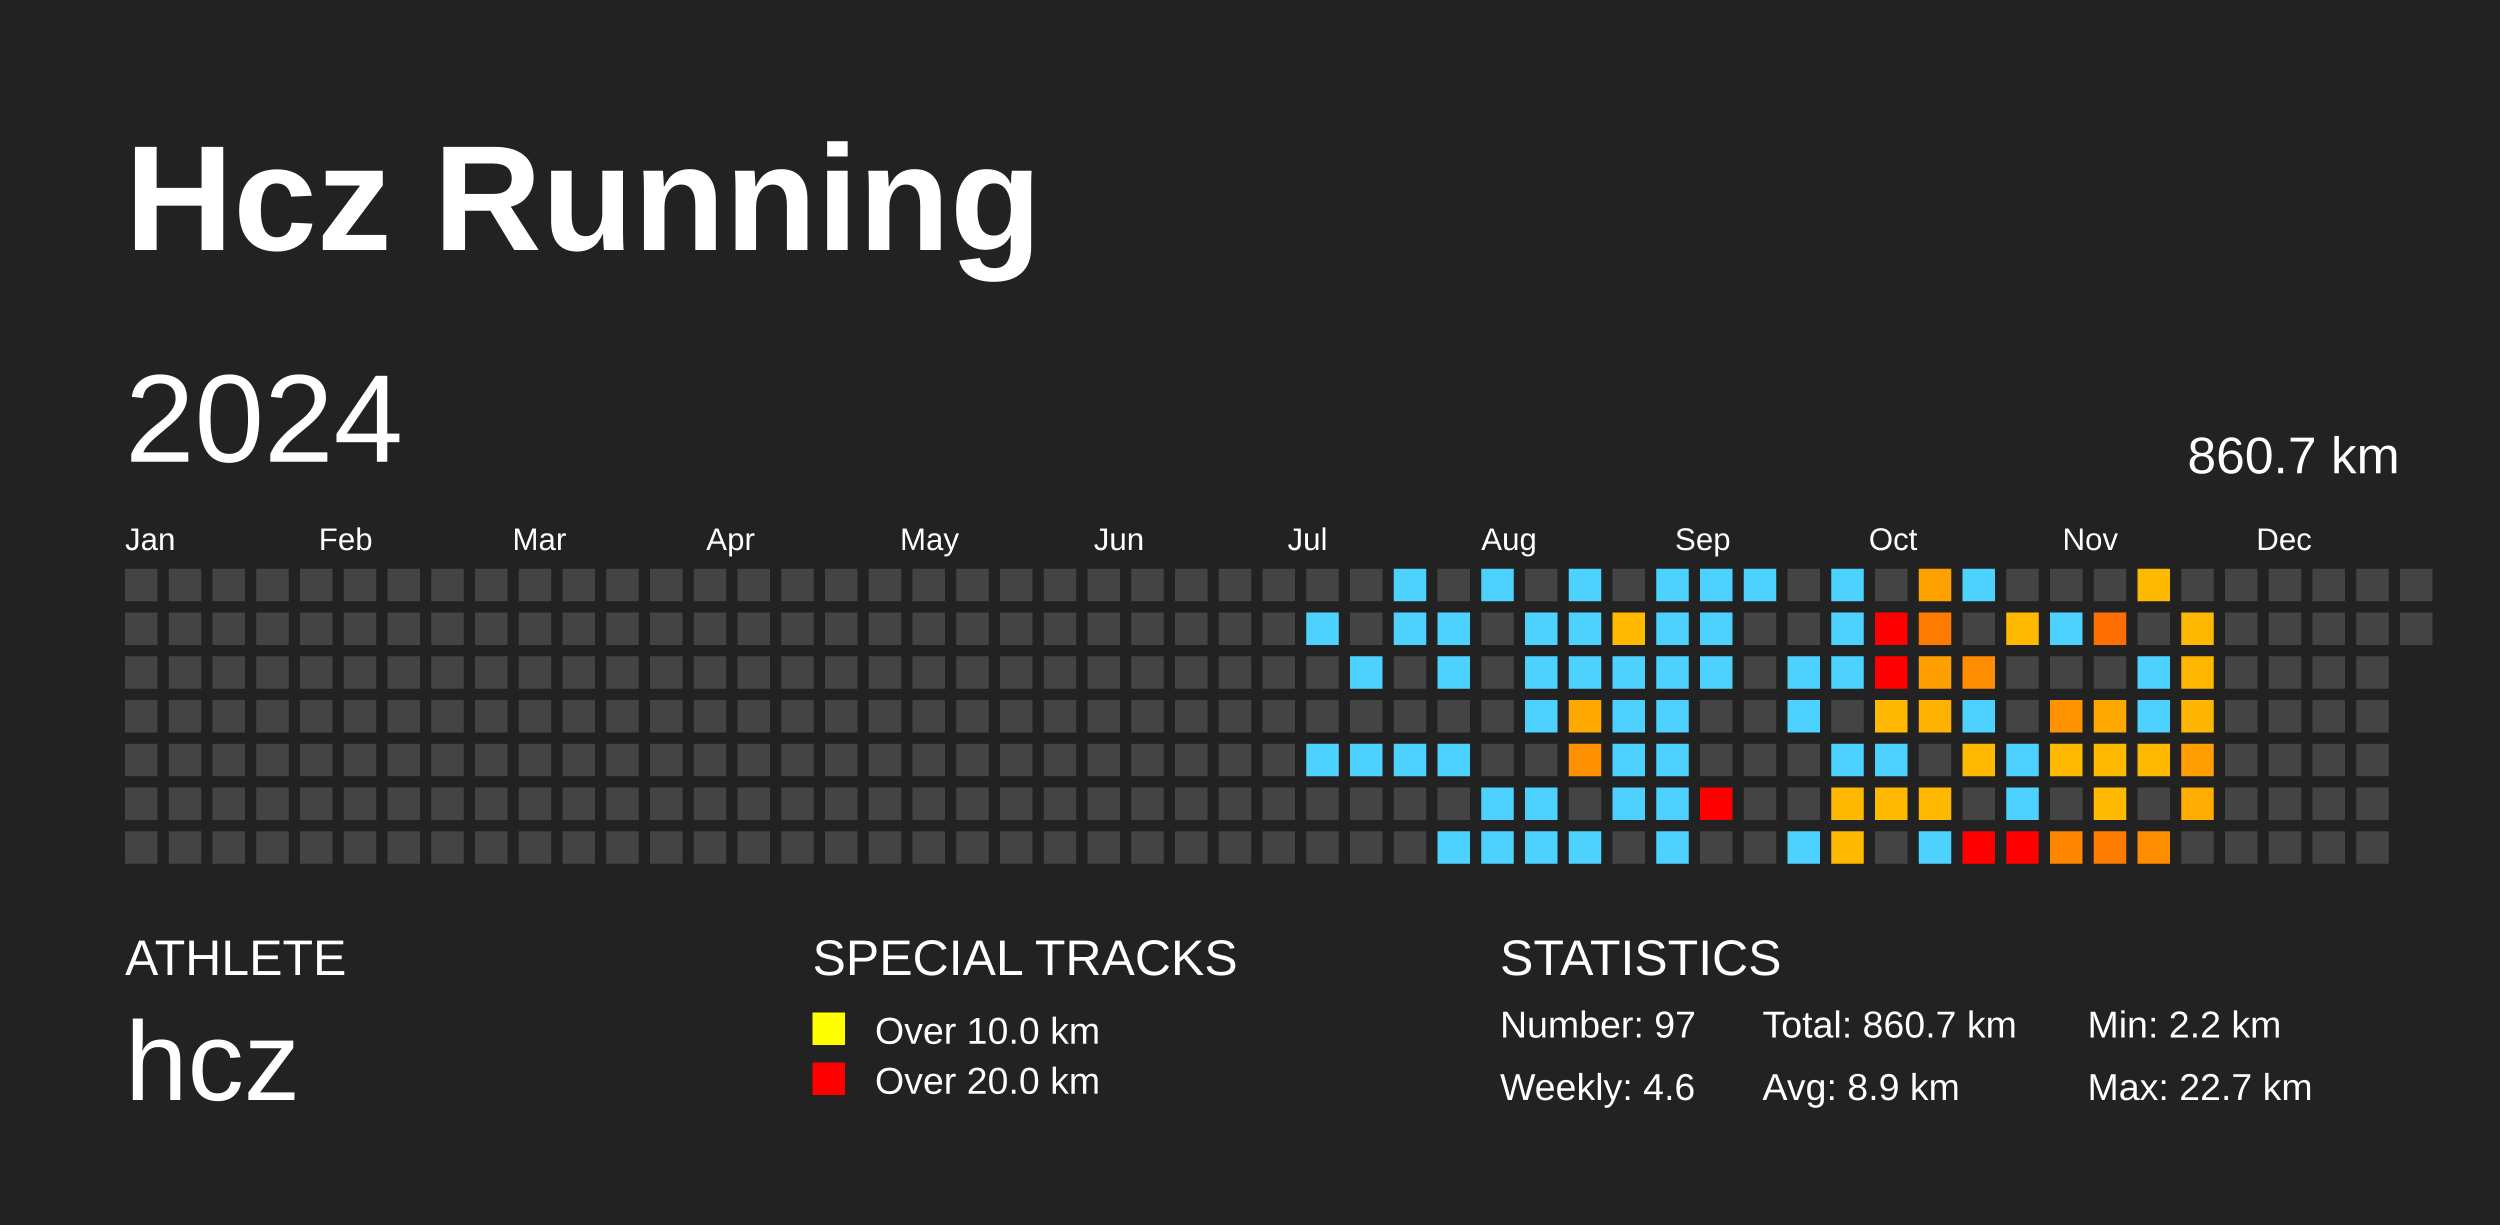
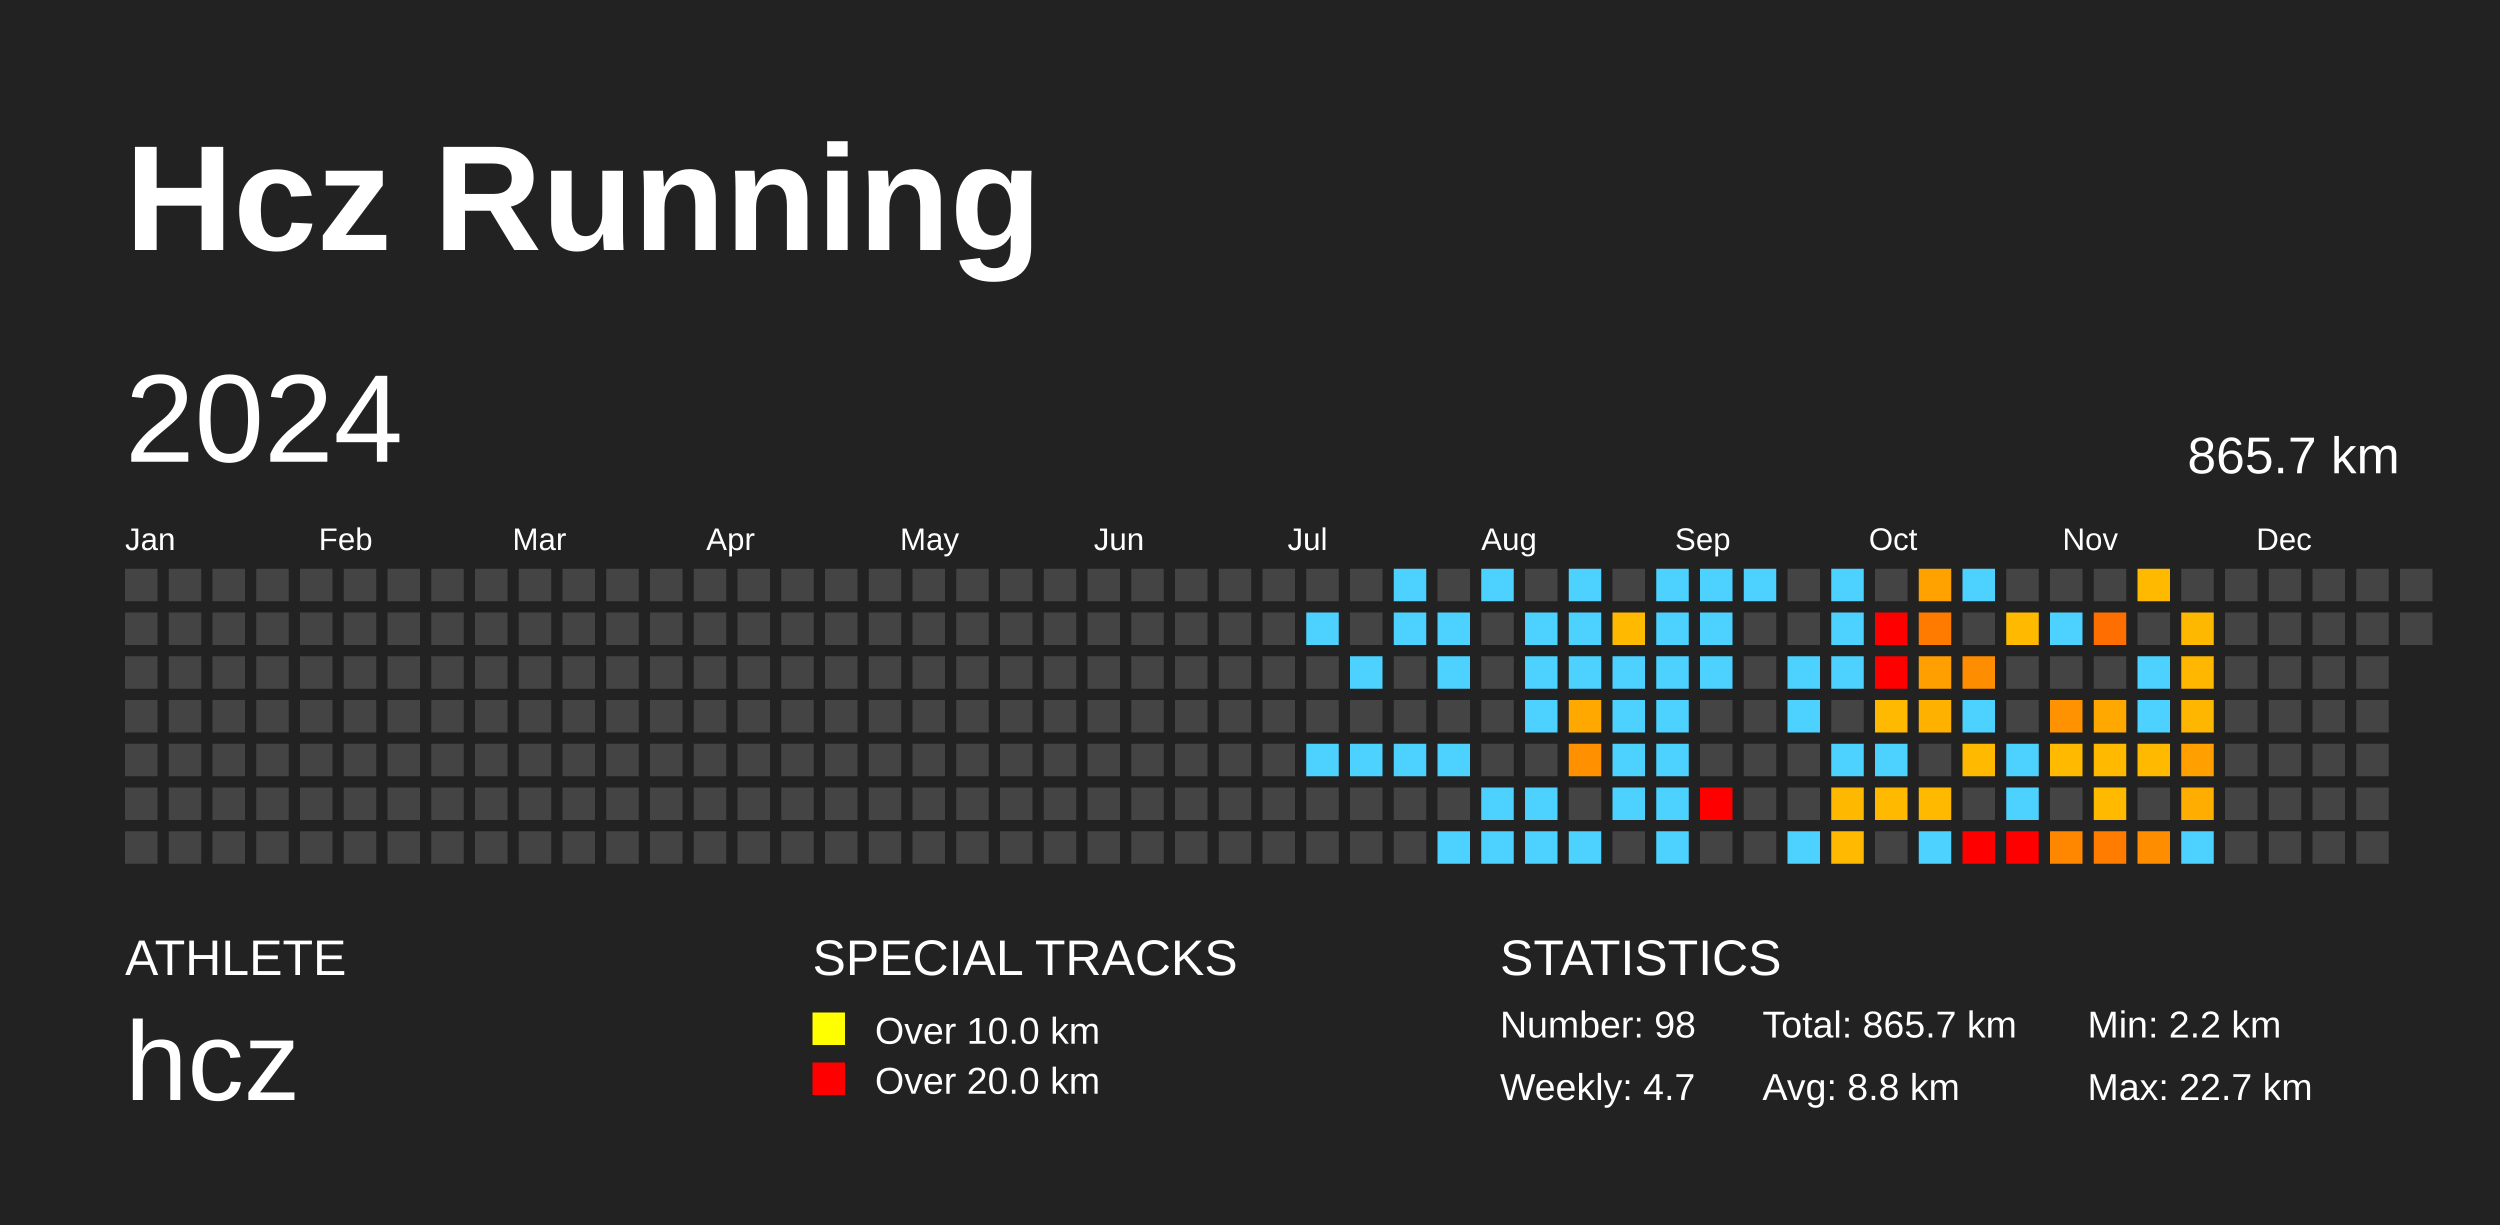
<svg xmlns="http://www.w3.org/2000/svg" baseProfile="full" height="98mm" version="1.1" viewBox="0,0,200,98" width="200mm">
  <defs />
  <rect fill="#222222" height="98" width="200" x="0" y="0" />
  <text fill="#FFFFFF" style="font-size:12px; font-family:Arial; font-weight:bold;" x="10" y="20">Hcz Running</text>
  <text fill="#FFFFFF" style="font-size:4px; font-family:Arial" x="10" y="78">ATHLETE</text>
  <text fill="#FFFFFF" style="font-size:9px; font-family:Arial" x="10" y="88">hcz</text>
  <text fill="#FFFFFF" style="font-size:4px; font-family:Arial" x="65" y="78">SPECIAL TRACKS</text>
  <rect fill="yellow" height="2.6" width="2.6" x="65" y="81" />
  <text fill="#FFFFFF" style="font-size:3px; font-family:Arial" x="70" y="83.5">Over 10.0 km</text>
  <rect fill="red" height="2.6" width="2.6" x="65" y="85" />
  <text fill="#FFFFFF" style="font-size:3px; font-family:Arial" x="70" y="87.5">Over 20.0 km</text>
  <text fill="#FFFFFF" style="font-size:4px; font-family:Arial" x="120" y="78">STATISTICS</text>
-   <text fill="#FFFFFF" style="font-size:3px; font-family:Arial" x="120" y="83">Number: 97</text>
-   <text fill="#FFFFFF" style="font-size:3px; font-family:Arial" x="120" y="88">Weekly: 4.6</text>
-   <text fill="#FFFFFF" style="font-size:3px; font-family:Arial" x="141" y="83">Total: 860.7 km</text>
-   <text fill="#FFFFFF" style="font-size:3px; font-family:Arial" x="141" y="88">Avg: 8.9 km</text>
+   <text fill="#FFFFFF" style="font-size:3px; font-family:Arial" x="120" y="83">Number: 98</text>
+   <text fill="#FFFFFF" style="font-size:3px; font-family:Arial" x="120" y="88">Weekly: 4.7</text>
+   <text fill="#FFFFFF" style="font-size:3px; font-family:Arial" x="141" y="83">Total: 865.7 km</text>
+   <text fill="#FFFFFF" style="font-size:3px; font-family:Arial" x="141" y="88">Avg: 8.8 km</text>
  <text fill="#FFFFFF" style="font-size:3px; font-family:Arial" x="167" y="83">Min: 2.2 km</text>
  <text fill="#FFFFFF" style="font-size:3px; font-family:Arial" x="167" y="88">Max: 22.7 km</text>
  <text dominant-baseline="hanging" fill="#FFFFFF" style="font-size:10.0px; font-family:Arial;" x="10" y="30">2024</text>
-   <text dominant-baseline="hanging" fill="#FFFFFF" style="font-size:4.125px; font-family:Arial;" x="175" y="35">860.7 km</text>
+   <text dominant-baseline="hanging" fill="#FFFFFF" style="font-size:4.125px; font-family:Arial;" x="175" y="35">865.7 km</text>
  <text fill="#FFFFFF" style="font-size:2.5px; font-family:Arial" x="10.0" y="44">Jan</text>
  <text fill="#FFFFFF" style="font-size:2.5px; font-family:Arial" x="25.5" y="44">Feb</text>
  <text fill="#FFFFFF" style="font-size:2.5px; font-family:Arial" x="41.0" y="44">Mar</text>
  <text fill="#FFFFFF" style="font-size:2.5px; font-family:Arial" x="56.5" y="44">Apr</text>
  <text fill="#FFFFFF" style="font-size:2.5px; font-family:Arial" x="72.0" y="44">May</text>
  <text fill="#FFFFFF" style="font-size:2.5px; font-family:Arial" x="87.5" y="44">Jun</text>
  <text fill="#FFFFFF" style="font-size:2.5px; font-family:Arial" x="103.0" y="44">Jul</text>
  <text fill="#FFFFFF" style="font-size:2.5px; font-family:Arial" x="118.5" y="44">Aug</text>
  <text fill="#FFFFFF" style="font-size:2.5px; font-family:Arial" x="134.0" y="44">Sep</text>
  <text fill="#FFFFFF" style="font-size:2.5px; font-family:Arial" x="149.5" y="44">Oct</text>
  <text fill="#FFFFFF" style="font-size:2.5px; font-family:Arial" x="165.0" y="44">Nov</text>
  <text fill="#FFFFFF" style="font-size:2.5px; font-family:Arial" x="180.5" y="44">Dec</text>
  <rect fill="#444444" height="2.6" width="2.6" x="10.0" y="45.5" />
  <rect fill="#444444" height="2.6" width="2.6" x="10.0" y="49.0" />
  <rect fill="#444444" height="2.6" width="2.6" x="10.0" y="52.5" />
  <rect fill="#444444" height="2.6" width="2.6" x="10.0" y="56.0" />
  <rect fill="#444444" height="2.6" width="2.6" x="10.0" y="59.5" />
  <rect fill="#444444" height="2.6" width="2.6" x="10.0" y="63.0" />
  <rect fill="#444444" height="2.6" width="2.6" x="10.0" y="66.5" />
  <rect fill="#444444" height="2.6" width="2.6" x="13.5" y="45.5" />
  <rect fill="#444444" height="2.6" width="2.6" x="13.5" y="49.0" />
  <rect fill="#444444" height="2.6" width="2.6" x="13.5" y="52.5" />
  <rect fill="#444444" height="2.6" width="2.6" x="13.5" y="56.0" />
  <rect fill="#444444" height="2.6" width="2.6" x="13.5" y="59.5" />
  <rect fill="#444444" height="2.6" width="2.6" x="13.5" y="63.0" />
  <rect fill="#444444" height="2.6" width="2.6" x="13.5" y="66.5" />
  <rect fill="#444444" height="2.6" width="2.6" x="17.0" y="45.5" />
  <rect fill="#444444" height="2.6" width="2.6" x="17.0" y="49.0" />
  <rect fill="#444444" height="2.6" width="2.6" x="17.0" y="52.5" />
  <rect fill="#444444" height="2.6" width="2.6" x="17.0" y="56.0" />
  <rect fill="#444444" height="2.6" width="2.6" x="17.0" y="59.5" />
  <rect fill="#444444" height="2.6" width="2.6" x="17.0" y="63.0" />
  <rect fill="#444444" height="2.6" width="2.6" x="17.0" y="66.5" />
  <rect fill="#444444" height="2.6" width="2.6" x="20.5" y="45.5" />
  <rect fill="#444444" height="2.6" width="2.6" x="20.5" y="49.0" />
  <rect fill="#444444" height="2.6" width="2.6" x="20.5" y="52.5" />
  <rect fill="#444444" height="2.6" width="2.6" x="20.5" y="56.0" />
  <rect fill="#444444" height="2.6" width="2.6" x="20.5" y="59.5" />
  <rect fill="#444444" height="2.6" width="2.6" x="20.5" y="63.0" />
  <rect fill="#444444" height="2.6" width="2.6" x="20.5" y="66.5" />
  <rect fill="#444444" height="2.6" width="2.6" x="24.0" y="45.5" />
  <rect fill="#444444" height="2.6" width="2.6" x="24.0" y="49.0" />
  <rect fill="#444444" height="2.6" width="2.6" x="24.0" y="52.5" />
  <rect fill="#444444" height="2.6" width="2.6" x="24.0" y="56.0" />
  <rect fill="#444444" height="2.6" width="2.6" x="24.0" y="59.5" />
  <rect fill="#444444" height="2.6" width="2.6" x="24.0" y="63.0" />
  <rect fill="#444444" height="2.6" width="2.6" x="24.0" y="66.5" />
  <rect fill="#444444" height="2.6" width="2.6" x="27.5" y="45.5" />
  <rect fill="#444444" height="2.6" width="2.6" x="27.5" y="49.0" />
  <rect fill="#444444" height="2.6" width="2.6" x="27.5" y="52.5" />
  <rect fill="#444444" height="2.6" width="2.6" x="27.5" y="56.0" />
  <rect fill="#444444" height="2.6" width="2.6" x="27.5" y="59.5" />
  <rect fill="#444444" height="2.6" width="2.6" x="27.5" y="63.0" />
  <rect fill="#444444" height="2.6" width="2.6" x="27.5" y="66.5" />
  <rect fill="#444444" height="2.6" width="2.6" x="31.0" y="45.5" />
  <rect fill="#444444" height="2.6" width="2.6" x="31.0" y="49.0" />
  <rect fill="#444444" height="2.6" width="2.6" x="31.0" y="52.5" />
  <rect fill="#444444" height="2.6" width="2.6" x="31.0" y="56.0" />
  <rect fill="#444444" height="2.6" width="2.6" x="31.0" y="59.5" />
  <rect fill="#444444" height="2.6" width="2.6" x="31.0" y="63.0" />
  <rect fill="#444444" height="2.6" width="2.6" x="31.0" y="66.5" />
  <rect fill="#444444" height="2.6" width="2.6" x="34.5" y="45.5" />
  <rect fill="#444444" height="2.6" width="2.6" x="34.5" y="49.0" />
  <rect fill="#444444" height="2.6" width="2.6" x="34.5" y="52.5" />
  <rect fill="#444444" height="2.6" width="2.6" x="34.5" y="56.0" />
  <rect fill="#444444" height="2.6" width="2.6" x="34.5" y="59.5" />
  <rect fill="#444444" height="2.6" width="2.6" x="34.5" y="63.0" />
  <rect fill="#444444" height="2.6" width="2.6" x="34.5" y="66.5" />
  <rect fill="#444444" height="2.6" width="2.6" x="38.0" y="45.5" />
  <rect fill="#444444" height="2.6" width="2.6" x="38.0" y="49.0" />
  <rect fill="#444444" height="2.6" width="2.6" x="38.0" y="52.5" />
  <rect fill="#444444" height="2.6" width="2.6" x="38.0" y="56.0" />
  <rect fill="#444444" height="2.6" width="2.6" x="38.0" y="59.5" />
  <rect fill="#444444" height="2.6" width="2.6" x="38.0" y="63.0" />
  <rect fill="#444444" height="2.6" width="2.6" x="38.0" y="66.5" />
  <rect fill="#444444" height="2.6" width="2.6" x="41.5" y="45.5" />
  <rect fill="#444444" height="2.6" width="2.6" x="41.5" y="49.0" />
  <rect fill="#444444" height="2.6" width="2.6" x="41.5" y="52.5" />
  <rect fill="#444444" height="2.6" width="2.6" x="41.5" y="56.0" />
  <rect fill="#444444" height="2.6" width="2.6" x="41.5" y="59.5" />
  <rect fill="#444444" height="2.6" width="2.6" x="41.5" y="63.0" />
  <rect fill="#444444" height="2.6" width="2.6" x="41.5" y="66.5" />
  <rect fill="#444444" height="2.6" width="2.6" x="45.0" y="45.5" />
  <rect fill="#444444" height="2.6" width="2.6" x="45.0" y="49.0" />
  <rect fill="#444444" height="2.6" width="2.6" x="45.0" y="52.5" />
  <rect fill="#444444" height="2.6" width="2.6" x="45.0" y="56.0" />
  <rect fill="#444444" height="2.6" width="2.6" x="45.0" y="59.5" />
  <rect fill="#444444" height="2.6" width="2.6" x="45.0" y="63.0" />
  <rect fill="#444444" height="2.6" width="2.6" x="45.0" y="66.5" />
  <rect fill="#444444" height="2.6" width="2.6" x="48.5" y="45.5" />
  <rect fill="#444444" height="2.6" width="2.6" x="48.5" y="49.0" />
  <rect fill="#444444" height="2.6" width="2.6" x="48.5" y="52.5" />
  <rect fill="#444444" height="2.6" width="2.6" x="48.5" y="56.0" />
  <rect fill="#444444" height="2.6" width="2.6" x="48.5" y="59.5" />
  <rect fill="#444444" height="2.6" width="2.6" x="48.5" y="63.0" />
  <rect fill="#444444" height="2.6" width="2.6" x="48.5" y="66.5" />
  <rect fill="#444444" height="2.6" width="2.6" x="52.0" y="45.5" />
  <rect fill="#444444" height="2.6" width="2.6" x="52.0" y="49.0" />
  <rect fill="#444444" height="2.6" width="2.6" x="52.0" y="52.5" />
  <rect fill="#444444" height="2.6" width="2.6" x="52.0" y="56.0" />
  <rect fill="#444444" height="2.6" width="2.6" x="52.0" y="59.5" />
  <rect fill="#444444" height="2.6" width="2.6" x="52.0" y="63.0" />
  <rect fill="#444444" height="2.6" width="2.6" x="52.0" y="66.5" />
  <rect fill="#444444" height="2.6" width="2.6" x="55.5" y="45.5" />
  <rect fill="#444444" height="2.6" width="2.6" x="55.5" y="49.0" />
  <rect fill="#444444" height="2.6" width="2.6" x="55.5" y="52.5" />
  <rect fill="#444444" height="2.6" width="2.6" x="55.5" y="56.0" />
  <rect fill="#444444" height="2.6" width="2.6" x="55.5" y="59.5" />
  <rect fill="#444444" height="2.6" width="2.6" x="55.5" y="63.0" />
  <rect fill="#444444" height="2.6" width="2.6" x="55.5" y="66.5" />
  <rect fill="#444444" height="2.6" width="2.6" x="59.0" y="45.5" />
  <rect fill="#444444" height="2.6" width="2.6" x="59.0" y="49.0" />
  <rect fill="#444444" height="2.6" width="2.6" x="59.0" y="52.5" />
  <rect fill="#444444" height="2.6" width="2.6" x="59.0" y="56.0" />
  <rect fill="#444444" height="2.6" width="2.6" x="59.0" y="59.5" />
  <rect fill="#444444" height="2.6" width="2.6" x="59.0" y="63.0" />
  <rect fill="#444444" height="2.6" width="2.6" x="59.0" y="66.5" />
  <rect fill="#444444" height="2.6" width="2.6" x="62.5" y="45.5" />
  <rect fill="#444444" height="2.6" width="2.6" x="62.5" y="49.0" />
  <rect fill="#444444" height="2.6" width="2.6" x="62.5" y="52.5" />
  <rect fill="#444444" height="2.6" width="2.6" x="62.5" y="56.0" />
  <rect fill="#444444" height="2.6" width="2.6" x="62.5" y="59.5" />
  <rect fill="#444444" height="2.6" width="2.6" x="62.5" y="63.0" />
  <rect fill="#444444" height="2.6" width="2.6" x="62.5" y="66.5" />
  <rect fill="#444444" height="2.6" width="2.6" x="66.0" y="45.5" />
  <rect fill="#444444" height="2.6" width="2.6" x="66.0" y="49.0" />
  <rect fill="#444444" height="2.6" width="2.6" x="66.0" y="52.5" />
  <rect fill="#444444" height="2.6" width="2.6" x="66.0" y="56.0" />
  <rect fill="#444444" height="2.6" width="2.6" x="66.0" y="59.5" />
  <rect fill="#444444" height="2.6" width="2.6" x="66.0" y="63.0" />
  <rect fill="#444444" height="2.6" width="2.6" x="66.0" y="66.5" />
  <rect fill="#444444" height="2.6" width="2.6" x="69.5" y="45.5" />
  <rect fill="#444444" height="2.6" width="2.6" x="69.5" y="49.0" />
  <rect fill="#444444" height="2.6" width="2.6" x="69.5" y="52.5" />
  <rect fill="#444444" height="2.6" width="2.6" x="69.5" y="56.0" />
  <rect fill="#444444" height="2.6" width="2.6" x="69.5" y="59.5" />
  <rect fill="#444444" height="2.6" width="2.6" x="69.5" y="63.0" />
  <rect fill="#444444" height="2.6" width="2.6" x="69.5" y="66.5" />
  <rect fill="#444444" height="2.6" width="2.6" x="73.0" y="45.5" />
  <rect fill="#444444" height="2.6" width="2.6" x="73.0" y="49.0" />
  <rect fill="#444444" height="2.6" width="2.6" x="73.0" y="52.5" />
  <rect fill="#444444" height="2.6" width="2.6" x="73.0" y="56.0" />
  <rect fill="#444444" height="2.6" width="2.6" x="73.0" y="59.5" />
  <rect fill="#444444" height="2.6" width="2.6" x="73.0" y="63.0" />
  <rect fill="#444444" height="2.6" width="2.6" x="73.0" y="66.5" />
  <rect fill="#444444" height="2.6" width="2.6" x="76.5" y="45.5" />
  <rect fill="#444444" height="2.6" width="2.6" x="76.5" y="49.0" />
  <rect fill="#444444" height="2.6" width="2.6" x="76.5" y="52.5" />
  <rect fill="#444444" height="2.6" width="2.6" x="76.5" y="56.0" />
  <rect fill="#444444" height="2.6" width="2.6" x="76.5" y="59.5" />
  <rect fill="#444444" height="2.6" width="2.6" x="76.5" y="63.0" />
  <rect fill="#444444" height="2.6" width="2.6" x="76.5" y="66.5" />
  <rect fill="#444444" height="2.6" width="2.6" x="80.0" y="45.5" />
  <rect fill="#444444" height="2.6" width="2.6" x="80.0" y="49.0" />
  <rect fill="#444444" height="2.6" width="2.6" x="80.0" y="52.5" />
  <rect fill="#444444" height="2.6" width="2.6" x="80.0" y="56.0" />
  <rect fill="#444444" height="2.6" width="2.6" x="80.0" y="59.5" />
  <rect fill="#444444" height="2.6" width="2.6" x="80.0" y="63.0" />
  <rect fill="#444444" height="2.6" width="2.6" x="80.0" y="66.5" />
  <rect fill="#444444" height="2.6" width="2.6" x="83.5" y="45.5" />
  <rect fill="#444444" height="2.6" width="2.6" x="83.5" y="49.0" />
  <rect fill="#444444" height="2.6" width="2.6" x="83.5" y="52.5" />
  <rect fill="#444444" height="2.6" width="2.6" x="83.5" y="56.0" />
  <rect fill="#444444" height="2.6" width="2.6" x="83.5" y="59.5" />
  <rect fill="#444444" height="2.6" width="2.6" x="83.5" y="63.0" />
  <rect fill="#444444" height="2.6" width="2.6" x="83.5" y="66.5" />
  <rect fill="#444444" height="2.6" width="2.6" x="87.0" y="45.5" />
  <rect fill="#444444" height="2.6" width="2.6" x="87.0" y="49.0" />
  <rect fill="#444444" height="2.6" width="2.6" x="87.0" y="52.5" />
  <rect fill="#444444" height="2.6" width="2.6" x="87.0" y="56.0" />
  <rect fill="#444444" height="2.6" width="2.6" x="87.0" y="59.5" />
  <rect fill="#444444" height="2.6" width="2.6" x="87.0" y="63.0" />
  <rect fill="#444444" height="2.6" width="2.6" x="87.0" y="66.5" />
  <rect fill="#444444" height="2.6" width="2.6" x="90.5" y="45.5" />
  <rect fill="#444444" height="2.6" width="2.6" x="90.5" y="49.0" />
  <rect fill="#444444" height="2.6" width="2.6" x="90.5" y="52.5" />
  <rect fill="#444444" height="2.6" width="2.6" x="90.5" y="56.0" />
  <rect fill="#444444" height="2.6" width="2.6" x="90.5" y="59.5" />
  <rect fill="#444444" height="2.6" width="2.6" x="90.5" y="63.0" />
  <rect fill="#444444" height="2.6" width="2.6" x="90.5" y="66.5" />
  <rect fill="#444444" height="2.6" width="2.6" x="94.0" y="45.5" />
  <rect fill="#444444" height="2.6" width="2.6" x="94.0" y="49.0" />
  <rect fill="#444444" height="2.6" width="2.6" x="94.0" y="52.5" />
  <rect fill="#444444" height="2.6" width="2.6" x="94.0" y="56.0" />
  <rect fill="#444444" height="2.6" width="2.6" x="94.0" y="59.5" />
  <rect fill="#444444" height="2.6" width="2.6" x="94.0" y="63.0" />
  <rect fill="#444444" height="2.6" width="2.6" x="94.0" y="66.5" />
  <rect fill="#444444" height="2.6" width="2.6" x="97.5" y="45.5" />
  <rect fill="#444444" height="2.6" width="2.6" x="97.5" y="49.0" />
  <rect fill="#444444" height="2.6" width="2.6" x="97.5" y="52.5" />
  <rect fill="#444444" height="2.6" width="2.6" x="97.5" y="56.0" />
  <rect fill="#444444" height="2.6" width="2.6" x="97.5" y="59.5" />
  <rect fill="#444444" height="2.6" width="2.6" x="97.5" y="63.0" />
  <rect fill="#444444" height="2.6" width="2.6" x="97.5" y="66.5" />
  <rect fill="#444444" height="2.6" width="2.6" x="101.0" y="45.5" />
  <rect fill="#444444" height="2.6" width="2.6" x="101.0" y="49.0" />
  <rect fill="#444444" height="2.6" width="2.6" x="101.0" y="52.5" />
  <rect fill="#444444" height="2.6" width="2.6" x="101.0" y="56.0" />
  <rect fill="#444444" height="2.6" width="2.6" x="101.0" y="59.5" />
  <rect fill="#444444" height="2.6" width="2.6" x="101.0" y="63.0" />
  <rect fill="#444444" height="2.6" width="2.6" x="101.0" y="66.5" />
  <rect fill="#444444" height="2.6" width="2.6" x="104.5" y="45.5" />
  <rect fill="#4dd2ff" height="2.6" width="2.6" x="104.5" y="49.0" />
  <rect fill="#444444" height="2.6" width="2.6" x="104.5" y="52.5" />
  <rect fill="#444444" height="2.6" width="2.6" x="104.5" y="56.0" />
  <rect fill="#4dd2ff" height="2.6" width="2.6" x="104.5" y="59.5" />
  <rect fill="#444444" height="2.6" width="2.6" x="104.5" y="63.0" />
  <rect fill="#444444" height="2.6" width="2.6" x="104.5" y="66.5" />
  <rect fill="#444444" height="2.6" width="2.6" x="108.0" y="45.5" />
  <rect fill="#444444" height="2.6" width="2.6" x="108.0" y="49.0" />
  <rect fill="#4dd2ff" height="2.6" width="2.6" x="108.0" y="52.5" />
  <rect fill="#444444" height="2.6" width="2.6" x="108.0" y="56.0" />
  <rect fill="#4dd2ff" height="2.6" width="2.6" x="108.0" y="59.5" />
  <rect fill="#444444" height="2.6" width="2.6" x="108.0" y="63.0" />
  <rect fill="#444444" height="2.6" width="2.6" x="108.0" y="66.5" />
  <rect fill="#4dd2ff" height="2.6" width="2.6" x="111.5" y="45.5" />
  <rect fill="#4dd2ff" height="2.6" width="2.6" x="111.5" y="49.0" />
  <rect fill="#444444" height="2.6" width="2.6" x="111.5" y="52.5" />
  <rect fill="#444444" height="2.6" width="2.6" x="111.5" y="56.0" />
  <rect fill="#4dd2ff" height="2.6" width="2.6" x="111.5" y="59.5" />
  <rect fill="#444444" height="2.6" width="2.6" x="111.5" y="63.0" />
  <rect fill="#444444" height="2.6" width="2.6" x="111.5" y="66.5" />
  <rect fill="#444444" height="2.6" width="2.6" x="115.0" y="45.5" />
  <rect fill="#4dd2ff" height="2.6" width="2.6" x="115.0" y="49.0" />
  <rect fill="#4dd2ff" height="2.6" width="2.6" x="115.0" y="52.5" />
  <rect fill="#444444" height="2.6" width="2.6" x="115.0" y="56.0" />
  <rect fill="#4dd2ff" height="2.6" width="2.6" x="115.0" y="59.5" />
  <rect fill="#444444" height="2.6" width="2.6" x="115.0" y="63.0" />
  <rect fill="#4dd2ff" height="2.6" width="2.6" x="115.0" y="66.5" />
  <rect fill="#4dd2ff" height="2.6" width="2.6" x="118.5" y="45.5" />
  <rect fill="#444444" height="2.6" width="2.6" x="118.5" y="49.0" />
  <rect fill="#444444" height="2.6" width="2.6" x="118.5" y="52.5" />
  <rect fill="#444444" height="2.6" width="2.6" x="118.5" y="56.0" />
  <rect fill="#444444" height="2.6" width="2.6" x="118.5" y="59.5" />
  <rect fill="#4dd2ff" height="2.6" width="2.6" x="118.5" y="63.0" />
  <rect fill="#4dd2ff" height="2.6" width="2.6" x="118.5" y="66.5" />
  <rect fill="#444444" height="2.6" width="2.6" x="122.0" y="45.5" />
  <rect fill="#4dd2ff" height="2.6" width="2.6" x="122.0" y="49.0" />
  <rect fill="#4dd2ff" height="2.6" width="2.6" x="122.0" y="52.5" />
  <rect fill="#4dd2ff" height="2.6" width="2.6" x="122.0" y="56.0" />
  <rect fill="#444444" height="2.6" width="2.6" x="122.0" y="59.5" />
  <rect fill="#4dd2ff" height="2.6" width="2.6" x="122.0" y="63.0" />
  <rect fill="#4dd2ff" height="2.6" width="2.6" x="122.0" y="66.5" />
  <rect fill="#4dd2ff" height="2.6" width="2.6" x="125.5" y="45.5" />
  <rect fill="#4dd2ff" height="2.6" width="2.6" x="125.5" y="49.0" />
  <rect fill="#4dd2ff" height="2.6" width="2.6" x="125.5" y="52.5" />
  <rect fill="#ffa900" height="2.6" width="2.6" x="125.5" y="56.0" />
  <rect fill="#ff9100" height="2.6" width="2.6" x="125.5" y="59.5" />
  <rect fill="#444444" height="2.6" width="2.6" x="125.5" y="63.0" />
  <rect fill="#4dd2ff" height="2.6" width="2.6" x="125.5" y="66.5" />
  <rect fill="#444444" height="2.6" width="2.6" x="129.0" y="45.5" />
  <rect fill="#ffba00" height="2.6" width="2.6" x="129.0" y="49.0" />
  <rect fill="#4dd2ff" height="2.6" width="2.6" x="129.0" y="52.5" />
  <rect fill="#4dd2ff" height="2.6" width="2.6" x="129.0" y="56.0" />
  <rect fill="#4dd2ff" height="2.6" width="2.6" x="129.0" y="59.5" />
  <rect fill="#4dd2ff" height="2.6" width="2.6" x="129.0" y="63.0" />
  <rect fill="#444444" height="2.6" width="2.6" x="129.0" y="66.5" />
  <rect fill="#4dd2ff" height="2.6" width="2.6" x="132.5" y="45.5" />
  <rect fill="#4dd2ff" height="2.6" width="2.6" x="132.5" y="49.0" />
  <rect fill="#4dd2ff" height="2.6" width="2.6" x="132.5" y="52.5" />
  <rect fill="#4dd2ff" height="2.6" width="2.6" x="132.5" y="56.0" />
  <rect fill="#4dd2ff" height="2.6" width="2.6" x="132.5" y="59.5" />
  <rect fill="#4dd2ff" height="2.6" width="2.6" x="132.5" y="63.0" />
  <rect fill="#4dd2ff" height="2.6" width="2.6" x="132.5" y="66.5" />
  <rect fill="#4dd2ff" height="2.6" width="2.6" x="136.0" y="45.5" />
  <rect fill="#4dd2ff" height="2.6" width="2.6" x="136.0" y="49.0" />
  <rect fill="#4dd2ff" height="2.6" width="2.6" x="136.0" y="52.5" />
  <rect fill="#444444" height="2.6" width="2.6" x="136.0" y="56.0" />
  <rect fill="#444444" height="2.6" width="2.6" x="136.0" y="59.5" />
  <rect fill="red" height="2.6" width="2.6" x="136.0" y="63.0" />
  <rect fill="#444444" height="2.6" width="2.6" x="136.0" y="66.5" />
  <rect fill="#4dd2ff" height="2.6" width="2.6" x="139.5" y="45.5" />
  <rect fill="#444444" height="2.6" width="2.6" x="139.5" y="49.0" />
  <rect fill="#444444" height="2.6" width="2.6" x="139.5" y="52.5" />
  <rect fill="#444444" height="2.6" width="2.6" x="139.5" y="56.0" />
  <rect fill="#444444" height="2.6" width="2.6" x="139.5" y="59.5" />
  <rect fill="#444444" height="2.6" width="2.6" x="139.5" y="63.0" />
  <rect fill="#444444" height="2.6" width="2.6" x="139.5" y="66.5" />
  <rect fill="#444444" height="2.6" width="2.6" x="143.0" y="45.5" />
  <rect fill="#444444" height="2.6" width="2.6" x="143.0" y="49.0" />
  <rect fill="#4dd2ff" height="2.6" width="2.6" x="143.0" y="52.5" />
  <rect fill="#4dd2ff" height="2.6" width="2.6" x="143.0" y="56.0" />
  <rect fill="#444444" height="2.6" width="2.6" x="143.0" y="59.5" />
  <rect fill="#444444" height="2.6" width="2.6" x="143.0" y="63.0" />
  <rect fill="#4dd2ff" height="2.6" width="2.6" x="143.0" y="66.5" />
  <rect fill="#4dd2ff" height="2.6" width="2.6" x="146.5" y="45.5" />
  <rect fill="#4dd2ff" height="2.6" width="2.6" x="146.5" y="49.0" />
  <rect fill="#4dd2ff" height="2.6" width="2.6" x="146.5" y="52.5" />
  <rect fill="#444444" height="2.6" width="2.6" x="146.5" y="56.0" />
  <rect fill="#4dd2ff" height="2.6" width="2.6" x="146.5" y="59.5" />
  <rect fill="#ffb800" height="2.6" width="2.6" x="146.5" y="63.0" />
  <rect fill="#ffb900" height="2.6" width="2.6" x="146.5" y="66.5" />
  <rect fill="#444444" height="2.6" width="2.6" x="150.0" y="45.5" />
  <rect fill="red" height="2.6" width="2.6" x="150.0" y="49.0" />
  <rect fill="red" height="2.6" width="2.6" x="150.0" y="52.5" />
  <rect fill="#ffb900" height="2.6" width="2.6" x="150.0" y="56.0" />
  <rect fill="#4dd2ff" height="2.6" width="2.6" x="150.0" y="59.5" />
  <rect fill="#ffba00" height="2.6" width="2.6" x="150.0" y="63.0" />
  <rect fill="#444444" height="2.6" width="2.6" x="150.0" y="66.5" />
  <rect fill="#ffa200" height="2.6" width="2.6" x="153.5" y="45.5" />
  <rect fill="#ff7b00" height="2.6" width="2.6" x="153.5" y="49.0" />
  <rect fill="#ff9f00" height="2.6" width="2.6" x="153.5" y="52.5" />
  <rect fill="#ffb100" height="2.6" width="2.6" x="153.5" y="56.0" />
  <rect fill="#444444" height="2.6" width="2.6" x="153.5" y="59.5" />
  <rect fill="#ffba00" height="2.6" width="2.6" x="153.5" y="63.0" />
  <rect fill="#4dd2ff" height="2.6" width="2.6" x="153.5" y="66.5" />
  <rect fill="#4dd2ff" height="2.6" width="2.6" x="157.0" y="45.5" />
  <rect fill="#444444" height="2.6" width="2.6" x="157.0" y="49.0" />
  <rect fill="#ff8d00" height="2.6" width="2.6" x="157.0" y="52.5" />
  <rect fill="#4dd2ff" height="2.6" width="2.6" x="157.0" y="56.0" />
  <rect fill="#ffba00" height="2.6" width="2.6" x="157.0" y="59.5" />
  <rect fill="#444444" height="2.6" width="2.6" x="157.0" y="63.0" />
  <rect fill="red" height="2.6" width="2.6" x="157.0" y="66.5" />
  <rect fill="#444444" height="2.6" width="2.6" x="160.5" y="45.5" />
  <rect fill="#ffba00" height="2.6" width="2.6" x="160.5" y="49.0" />
  <rect fill="#444444" height="2.6" width="2.6" x="160.5" y="52.5" />
  <rect fill="#444444" height="2.6" width="2.6" x="160.5" y="56.0" />
  <rect fill="#4dd2ff" height="2.6" width="2.6" x="160.5" y="59.5" />
  <rect fill="#4dd2ff" height="2.6" width="2.6" x="160.5" y="63.0" />
  <rect fill="red" height="2.6" width="2.6" x="160.5" y="66.5" />
  <rect fill="#444444" height="2.6" width="2.6" x="164.0" y="45.5" />
  <rect fill="#4dd2ff" height="2.6" width="2.6" x="164.0" y="49.0" />
  <rect fill="#444444" height="2.6" width="2.6" x="164.0" y="52.5" />
  <rect fill="#ff9200" height="2.6" width="2.6" x="164.0" y="56.0" />
  <rect fill="#ffba00" height="2.6" width="2.6" x="164.0" y="59.5" />
  <rect fill="#444444" height="2.6" width="2.6" x="164.0" y="63.0" />
  <rect fill="#ff8700" height="2.6" width="2.6" x="164.0" y="66.5" />
  <rect fill="#444444" height="2.6" width="2.6" x="167.5" y="45.5" />
  <rect fill="#ff6e00" height="2.6" width="2.6" x="167.5" y="49.0" />
  <rect fill="#444444" height="2.6" width="2.6" x="167.5" y="52.5" />
  <rect fill="#ffa800" height="2.6" width="2.6" x="167.5" y="56.0" />
  <rect fill="#ffba00" height="2.6" width="2.6" x="167.5" y="59.5" />
  <rect fill="#ffba00" height="2.6" width="2.6" x="167.5" y="63.0" />
  <rect fill="#ff7c00" height="2.6" width="2.6" x="167.5" y="66.5" />
  <rect fill="#ffba00" height="2.6" width="2.6" x="171.0" y="45.5" />
  <rect fill="#444444" height="2.6" width="2.6" x="171.0" y="49.0" />
  <rect fill="#4dd2ff" height="2.6" width="2.6" x="171.0" y="52.5" />
  <rect fill="#4dd2ff" height="2.6" width="2.6" x="171.0" y="56.0" />
  <rect fill="#ffba00" height="2.6" width="2.6" x="171.0" y="59.5" />
  <rect fill="#444444" height="2.6" width="2.6" x="171.0" y="63.0" />
  <rect fill="#ff8d00" height="2.6" width="2.6" x="171.0" y="66.5" />
  <rect fill="#444444" height="2.6" width="2.6" x="174.5" y="45.5" />
  <rect fill="#ffb800" height="2.6" width="2.6" x="174.5" y="49.0" />
  <rect fill="#ffb700" height="2.6" width="2.6" x="174.5" y="52.5" />
  <rect fill="#ffb600" height="2.6" width="2.6" x="174.5" y="56.0" />
  <rect fill="#ffa000" height="2.6" width="2.6" x="174.5" y="59.5" />
  <rect fill="#ffad00" height="2.6" width="2.6" x="174.5" y="63.0" />
-   <rect fill="#444444" height="2.6" width="2.6" x="174.5" y="66.5" />
+   <rect fill="#4dd2ff" height="2.6" width="2.6" x="174.5" y="66.5" />
  <rect fill="#444444" height="2.6" width="2.6" x="178.0" y="45.5" />
  <rect fill="#444444" height="2.6" width="2.6" x="178.0" y="49.0" />
  <rect fill="#444444" height="2.6" width="2.6" x="178.0" y="52.5" />
  <rect fill="#444444" height="2.6" width="2.6" x="178.0" y="56.0" />
  <rect fill="#444444" height="2.6" width="2.6" x="178.0" y="59.5" />
  <rect fill="#444444" height="2.6" width="2.6" x="178.0" y="63.0" />
  <rect fill="#444444" height="2.6" width="2.6" x="178.0" y="66.5" />
  <rect fill="#444444" height="2.6" width="2.6" x="181.5" y="45.5" />
  <rect fill="#444444" height="2.6" width="2.6" x="181.5" y="49.0" />
  <rect fill="#444444" height="2.6" width="2.6" x="181.5" y="52.5" />
  <rect fill="#444444" height="2.6" width="2.6" x="181.5" y="56.0" />
  <rect fill="#444444" height="2.6" width="2.6" x="181.5" y="59.5" />
  <rect fill="#444444" height="2.6" width="2.6" x="181.5" y="63.0" />
  <rect fill="#444444" height="2.6" width="2.6" x="181.5" y="66.5" />
  <rect fill="#444444" height="2.6" width="2.6" x="185.0" y="45.5" />
  <rect fill="#444444" height="2.6" width="2.6" x="185.0" y="49.0" />
  <rect fill="#444444" height="2.6" width="2.6" x="185.0" y="52.5" />
  <rect fill="#444444" height="2.6" width="2.6" x="185.0" y="56.0" />
  <rect fill="#444444" height="2.6" width="2.6" x="185.0" y="59.5" />
  <rect fill="#444444" height="2.6" width="2.6" x="185.0" y="63.0" />
  <rect fill="#444444" height="2.6" width="2.6" x="185.0" y="66.5" />
  <rect fill="#444444" height="2.6" width="2.6" x="188.5" y="45.5" />
  <rect fill="#444444" height="2.6" width="2.6" x="188.5" y="49.0" />
  <rect fill="#444444" height="2.6" width="2.6" x="188.5" y="52.5" />
  <rect fill="#444444" height="2.6" width="2.6" x="188.5" y="56.0" />
  <rect fill="#444444" height="2.6" width="2.6" x="188.5" y="59.5" />
  <rect fill="#444444" height="2.6" width="2.6" x="188.5" y="63.0" />
  <rect fill="#444444" height="2.6" width="2.6" x="188.5" y="66.5" />
  <rect fill="#444444" height="2.6" width="2.6" x="192.0" y="45.5" />
  <rect fill="#444444" height="2.6" width="2.6" x="192.0" y="49.0" />
</svg>
